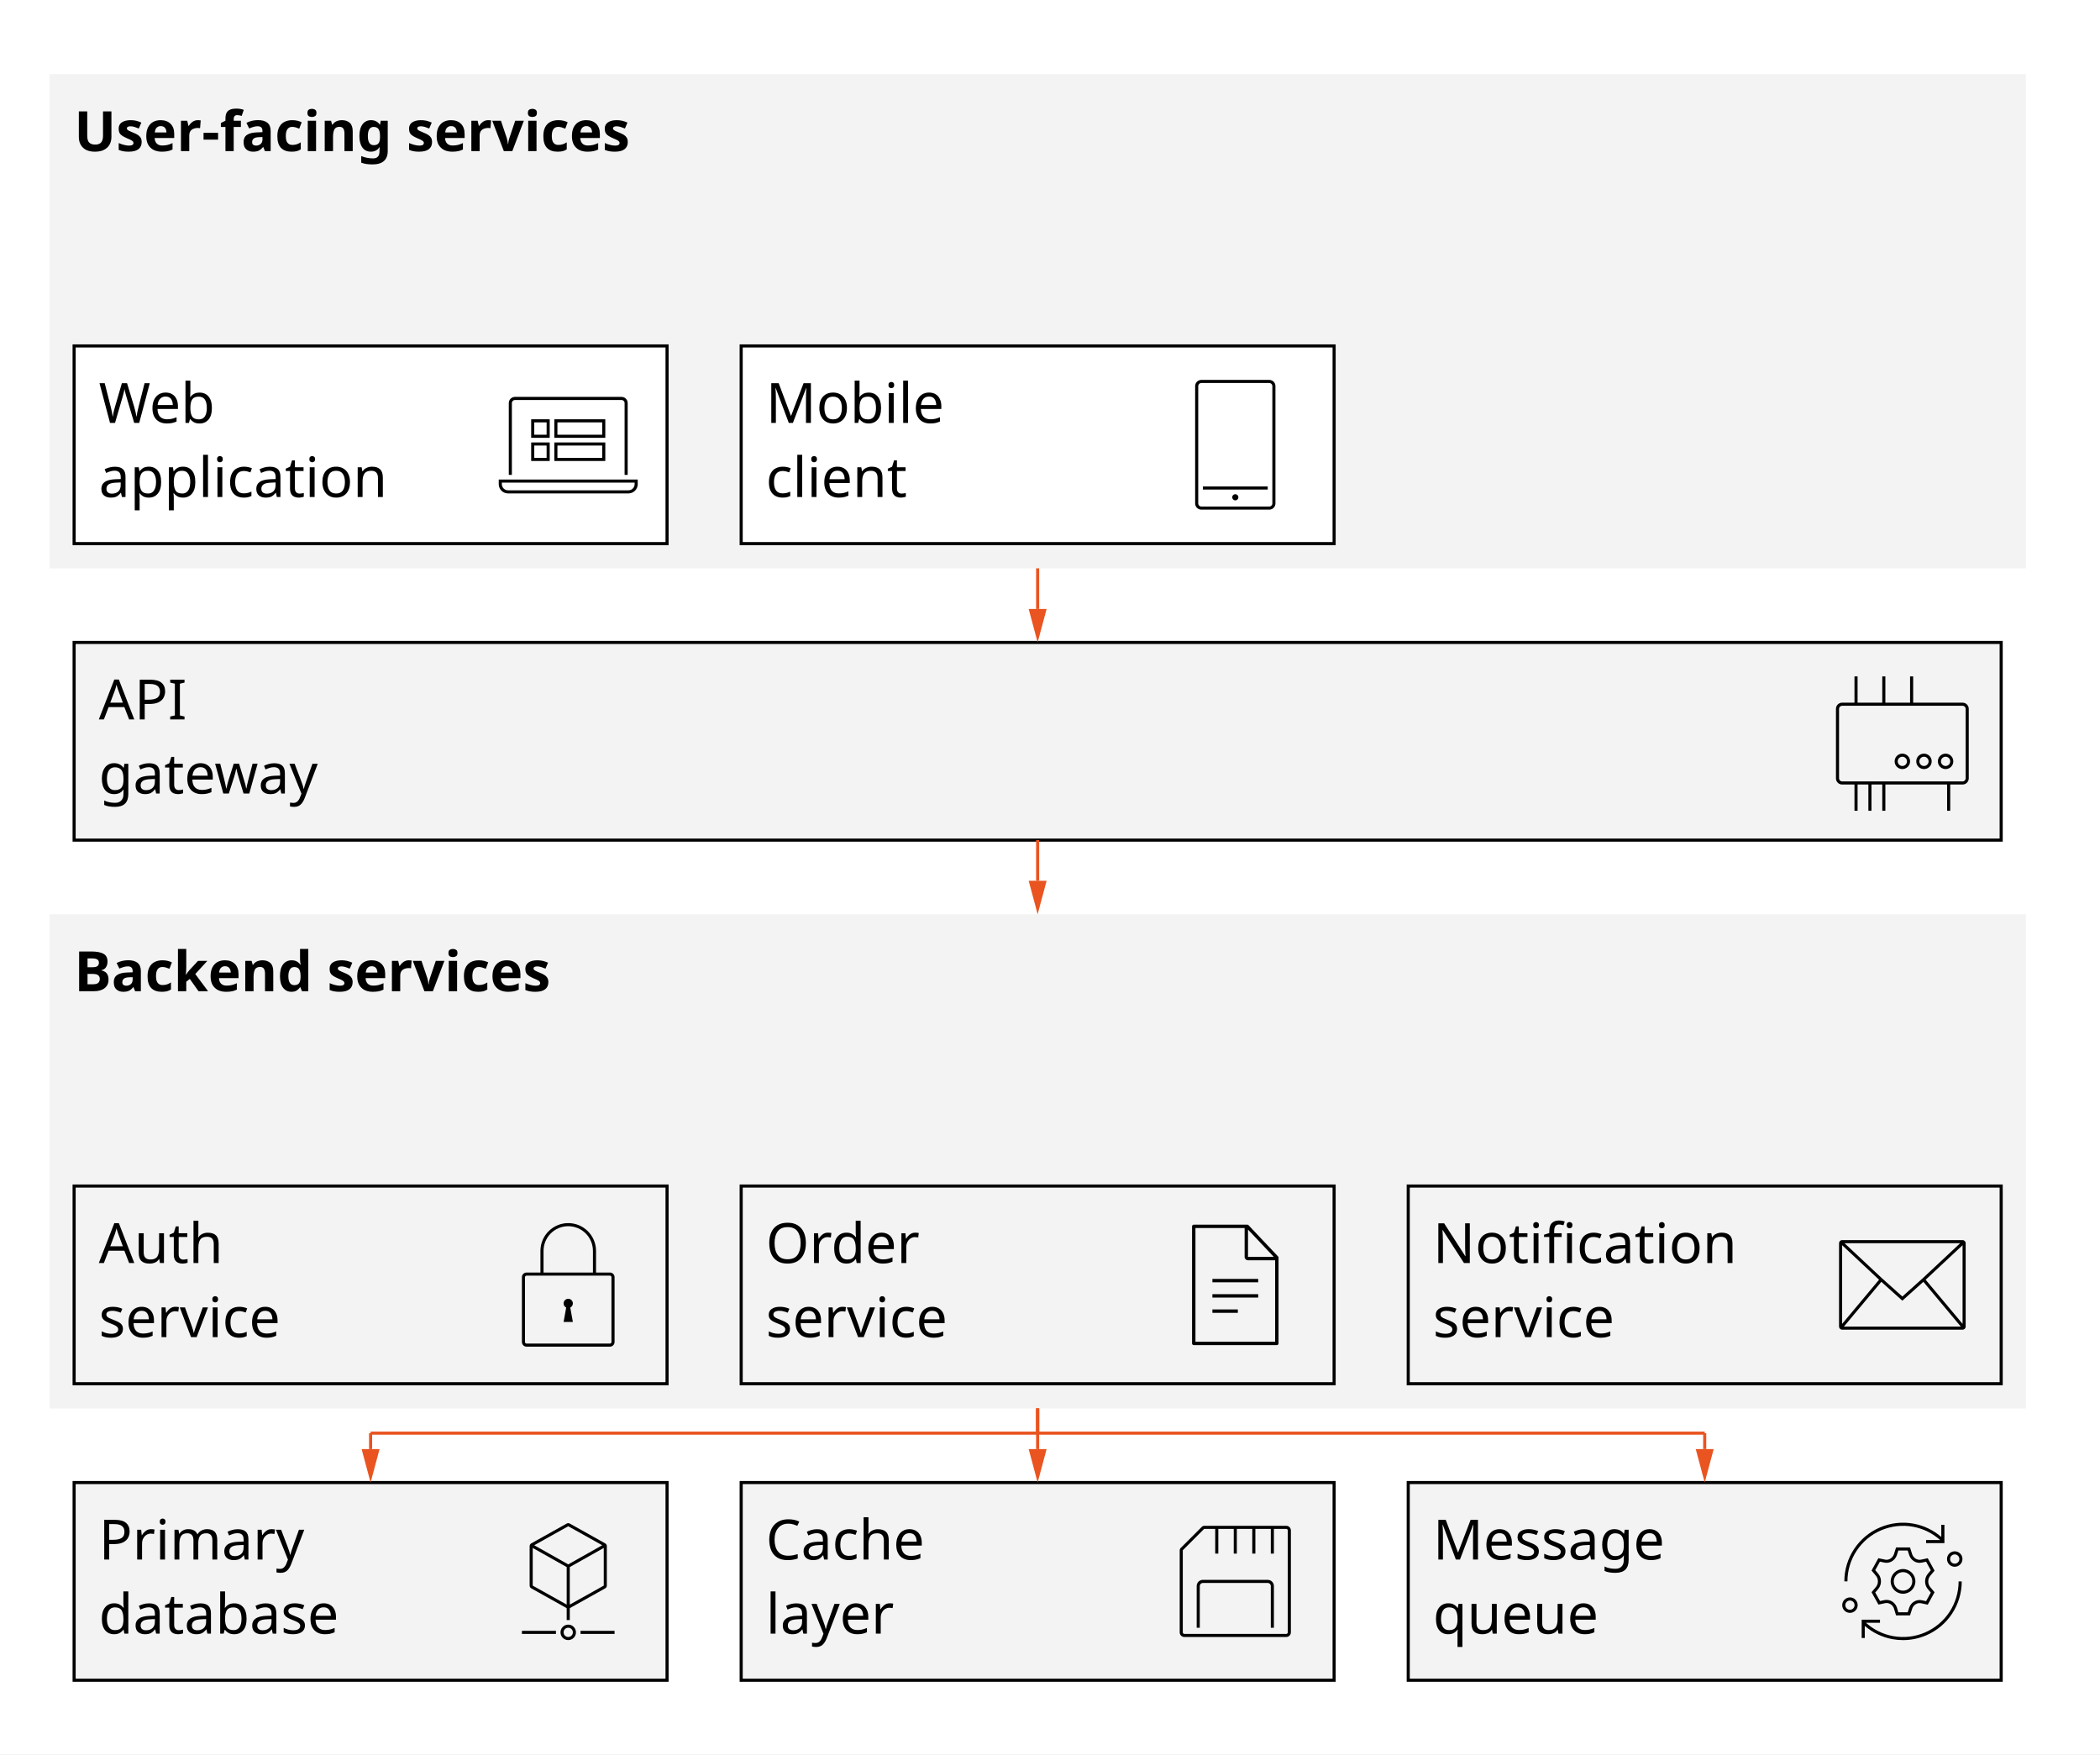
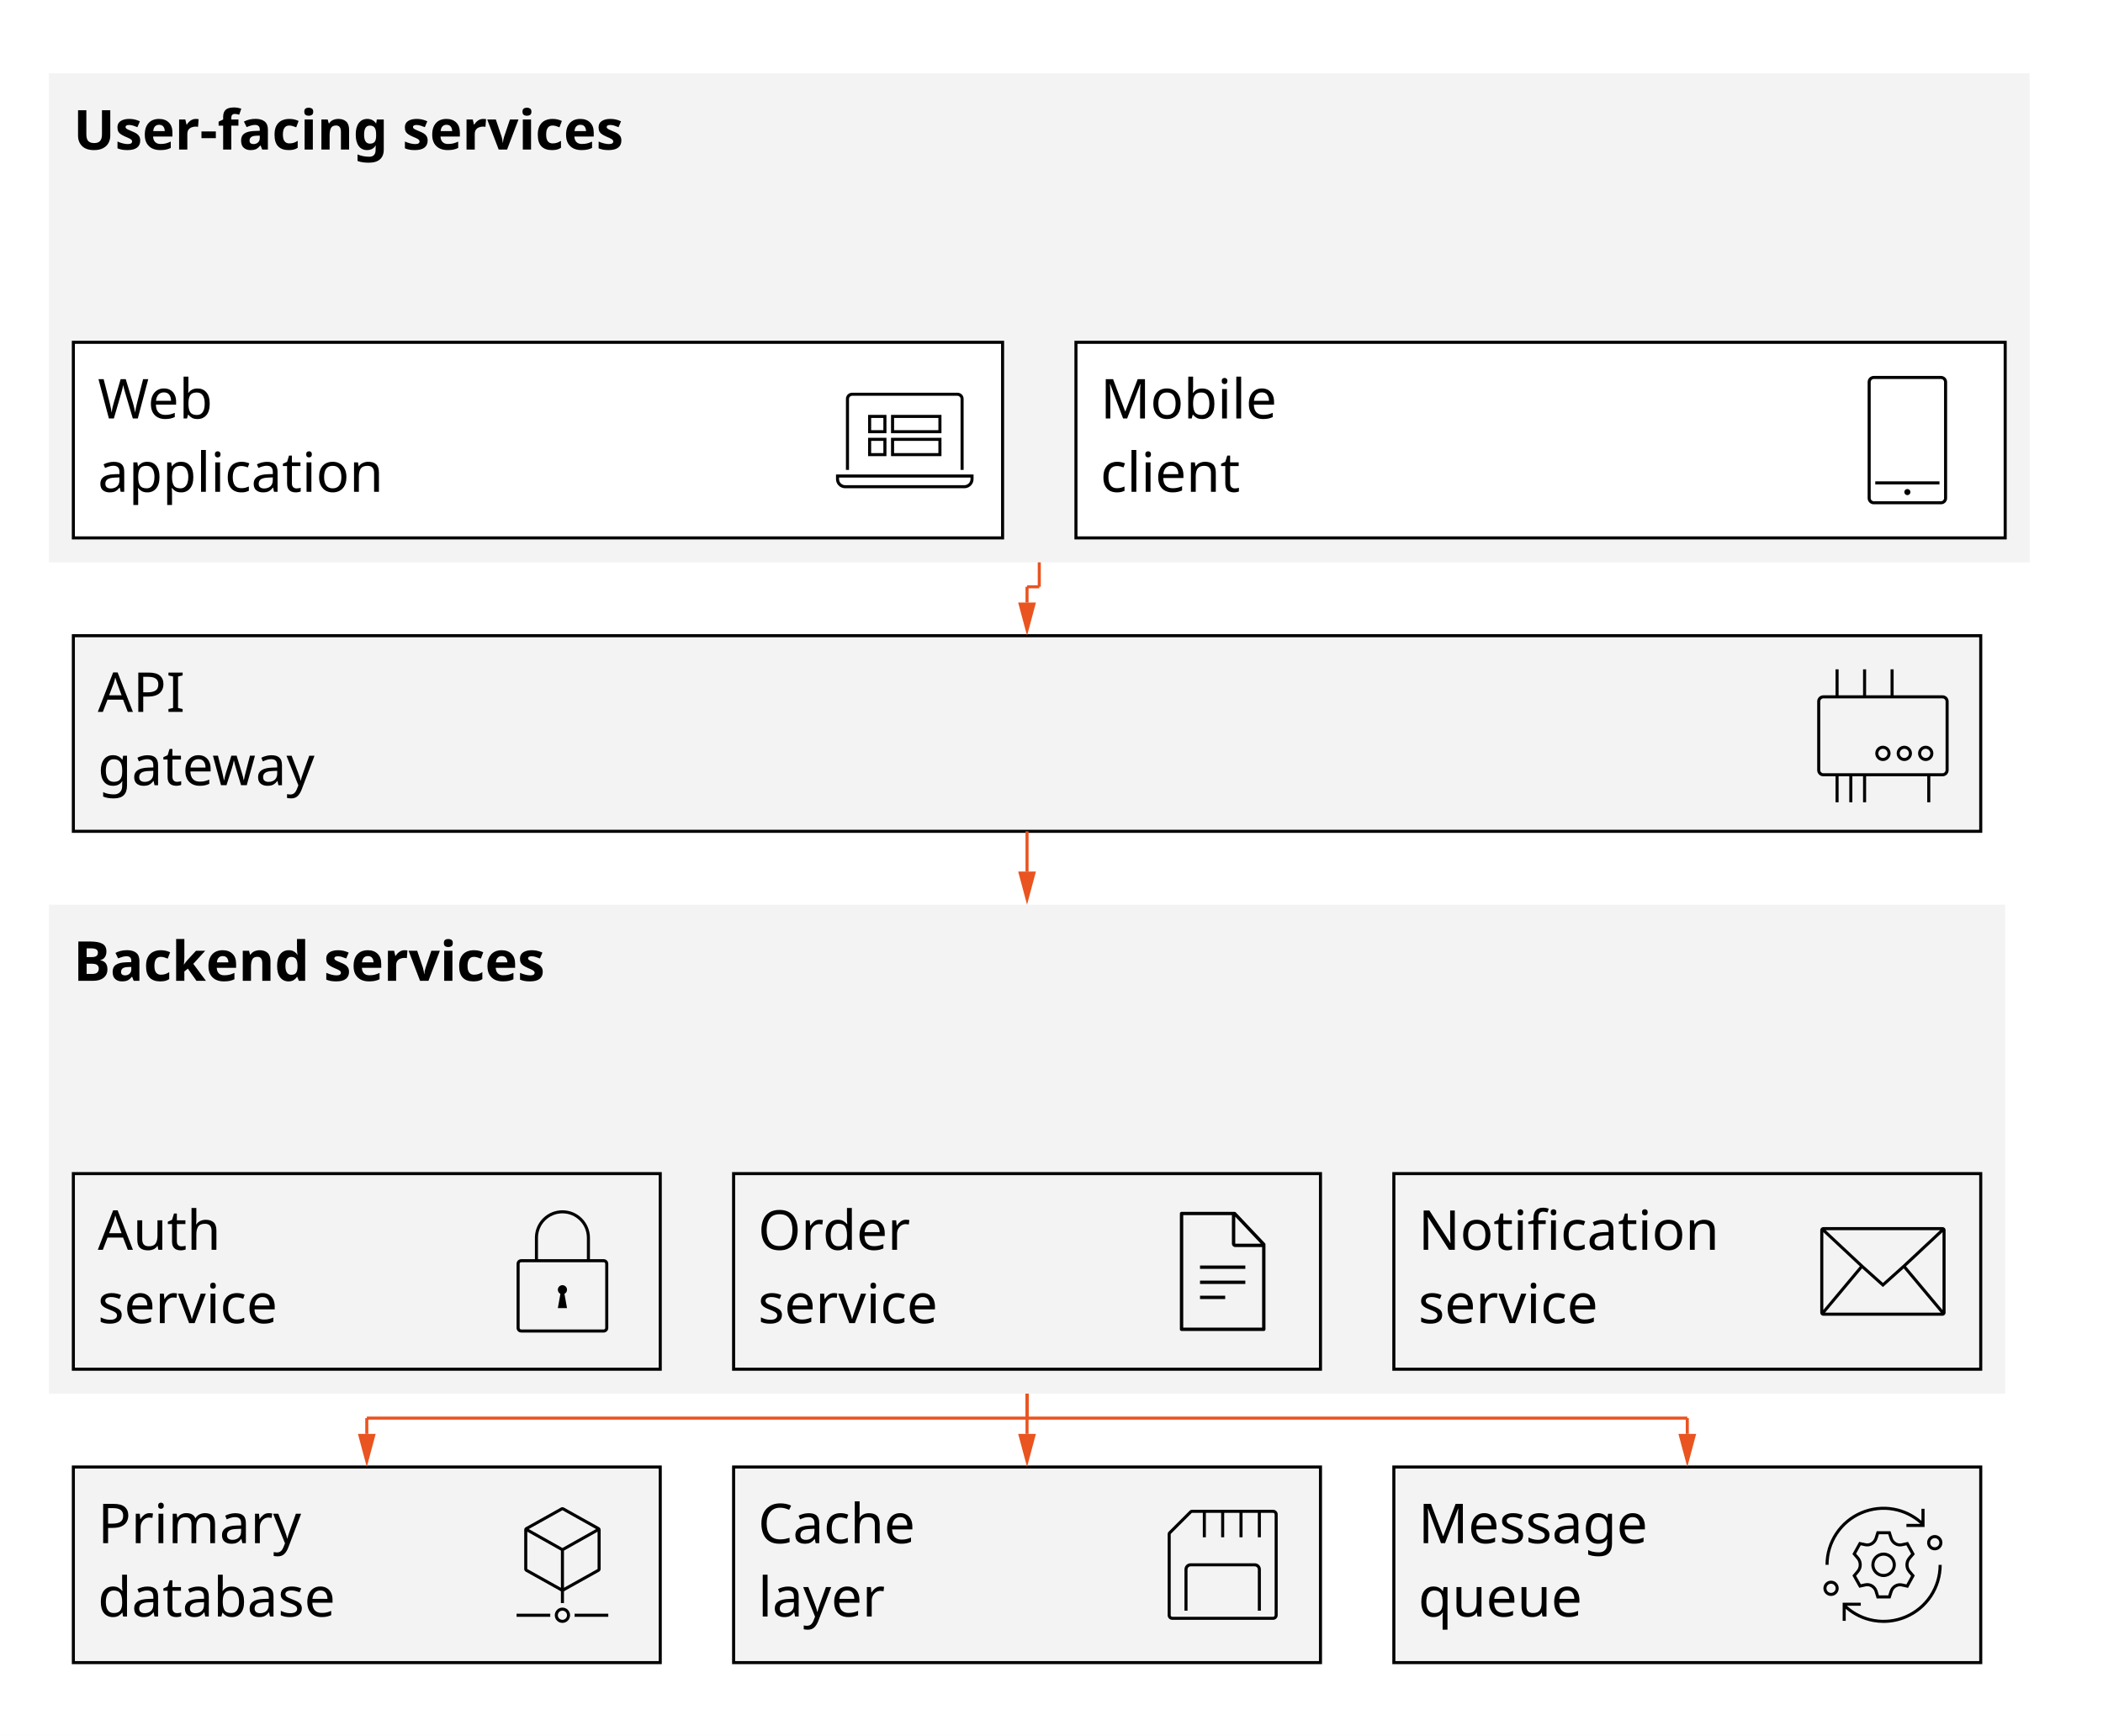
- <svg xmlns="http://www.w3.org/2000/svg" width="680" height="568" viewBox="0 0 680 568" xml:space="preserve">
-   <rect width="680" height="568" fill="#FFFFFF" />
+ <svg xmlns="http://www.w3.org/2000/svg" width="688" height="568" viewBox="0 0 688 568" xml:space="preserve">
+   <rect width="688" height="568" fill="#FFFFFF" />
  <g data-component-id="frontend">
-     <rect x="16" y="24" width="640" height="160" fill="#F3F3F3" stroke="none" stroke-width="1" stroke-miterlimit="10" />
+     <rect x="16" y="24" width="648" height="160" fill="#F3F3F3" stroke="none" stroke-width="1" stroke-miterlimit="10" />
    <text font-family="Ubuntu Sans">
      <tspan x="24" y="48.92" font-size="18" font-weight="700" fill="#000000">User-facing services</tspan>
    </text>
  </g>
  <g data-component-id="_auto_frontend_1">
-     <rect x="24" y="112" width="192" height="64" fill="#FFFFFF" stroke="#000000" stroke-width="1" stroke-miterlimit="10" />
+     <rect x="24" y="112" width="304" height="64" fill="#FFFFFF" stroke="#000000" stroke-width="1" stroke-miterlimit="10" />
    <text font-family="Ubuntu Sans">
      <tspan x="32" y="136.92" font-size="18" font-weight="400" fill="#000000">Web</tspan>
      <tspan x="32" y="160.92" font-size="18" font-weight="400" fill="#000000">application</tspan>
    </text>
-     <g class="dg-icon" transform="translate(160 120)">
+     <g class="dg-icon" transform="translate(272 120)">
      <path fill-rule="evenodd" clip-rule="evenodd" d="M18 29.25H12V23.25H18V29.25ZM13 28.25H17V24.25H13V28.25Z" fill="#000000" />
      <path fill-rule="evenodd" clip-rule="evenodd" d="M36 21.75H19.5V15.75H36V21.75ZM20.5 20.75H35V16.75H20.5V20.75Z" fill="#000000" />
      <path fill-rule="evenodd" clip-rule="evenodd" d="M36 29.25H19.5V23.25H36V29.25ZM20.5 28.25H35V24.25H20.5V28.25Z" fill="#000000" />
      <path fill-rule="evenodd" clip-rule="evenodd" d="M18 21.75H12V15.75H18V21.75ZM13 20.75H17V16.75H13V20.75Z" fill="#000000" />
      <path fill-rule="evenodd" clip-rule="evenodd" d="M46.5 36.75C46.5 38.355 45.239 39.666 43.654 39.746L43.5 39.75H4.5L4.346 39.746C2.812 39.668 1.582 38.438 1.504 36.904L1.5 36.75V35.25H46.5V36.75ZM2.5 36.75C2.5 37.855 3.395 38.75 4.5 38.75H43.5C44.605 38.75 45.5 37.855 45.5 36.75V36.25H2.5V36.75Z" fill="#000000" />
      <path d="M41.25 8.5C42.355 8.5 43.25 9.395 43.25 10.5V33.75H42.25V10.5C42.25 9.948 41.802 9.5 41.25 9.5H6.75C6.198 9.5 5.75 9.948 5.75 10.5V33.75H4.75V10.5C4.75 9.395 5.645 8.5 6.75 8.5H41.25Z" fill="#000000" />
    </g>
  </g>
  <g data-component-id="_auto_frontend_2">
-     <rect x="240" y="112" width="192" height="64" fill="#FFFFFF" stroke="#000000" stroke-width="1" stroke-miterlimit="10" />
+     <rect x="352" y="112" width="304" height="64" fill="#FFFFFF" stroke="#000000" stroke-width="1" stroke-miterlimit="10" />
    <text font-family="Ubuntu Sans">
-       <tspan x="248" y="136.92" font-size="18" font-weight="400" fill="#000000">Mobile</tspan>
-       <tspan x="248" y="160.92" font-size="18" font-weight="400" fill="#000000">client</tspan>
+       <tspan x="360" y="136.92" font-size="18" font-weight="400" fill="#000000">Mobile</tspan>
+       <tspan x="360" y="160.92" font-size="18" font-weight="400" fill="#000000">client</tspan>
    </text>
-     <g class="dg-icon" transform="translate(376 120)">
+     <g class="dg-icon" transform="translate(600 120)">
      <path fill-rule="evenodd" clip-rule="evenodd" d="M35 3C36.105 3 37 3.895 37 5V43C37 44.036 36.213 44.887 35.204 44.989L35 45H13L12.796 44.989C11.854 44.894 11.106 44.146 11.011 43.204L11 43V5C11 3.895 11.895 3 13 3H35ZM13 4C12.448 4 12 4.448 12 5V43C12 43.552 12.448 44 13 44H35C35.552 44 36 43.552 36 43V5C36 4.448 35.552 4 35 4H13Z" fill="#000000" />
      <path d="M24 40C24.552 40 25 40.448 25 41C25 41.552 24.552 42 24 42C23.448 42 23 41.552 23 41C23 40.448 23.448 40 24 40Z" fill="#000000" />
      <path d="M34.5 38.5H13.5V37.5H34.5V38.5Z" fill="#000000" />
    </g>
  </g>
  <g data-component-id="gateway">
    <rect x="24" y="208" width="624" height="64" fill="#F3F3F3" stroke="#000000" stroke-width="1" stroke-miterlimit="10" />
    <text font-family="Ubuntu Sans">
      <tspan x="32" y="232.92" font-size="18" font-weight="400" fill="#000000">API</tspan>
      <tspan x="32" y="256.92" font-size="18" font-weight="400" fill="#000000">gateway</tspan>
    </text>
    <g class="dg-icon" transform="translate(592 216)">
      <path fill-rule="evenodd" clip-rule="evenodd" d="M38 28C39.381 28 40.5 29.119 40.5 30.5C40.5 31.881 39.381 33 38 33C36.619 33 35.5 31.881 35.5 30.5C35.5 29.119 36.619 28 38 28ZM38 29C37.172 29 36.5 29.672 36.5 30.5C36.5 31.328 37.172 32 38 32C38.828 32 39.5 31.328 39.5 30.5C39.5 29.672 38.828 29 38 29Z" fill="#000000" />
      <path fill-rule="evenodd" clip-rule="evenodd" d="M24 28C25.381 28 26.5 29.119 26.5 30.5C26.5 31.881 25.381 33 24 33C22.619 33 21.5 31.881 21.5 30.5C21.5 29.119 22.619 28 24 28ZM24 29C23.172 29 22.5 29.672 22.5 30.5C22.5 31.328 23.172 32 24 32C24.828 32 25.5 31.328 25.5 30.5C25.5 29.672 24.828 29 24 29Z" fill="#000000" />
      <path fill-rule="evenodd" clip-rule="evenodd" d="M31 28C32.381 28 33.5 29.119 33.5 30.5C33.5 31.881 32.381 33 31 33C29.619 33 28.5 31.881 28.5 30.5C28.5 29.119 29.619 28 31 28ZM31 29C30.172 29 29.5 29.672 29.5 30.5C29.5 31.328 30.172 32 31 32C31.828 32 32.5 31.328 32.5 30.5C32.5 29.672 31.828 29 31 29Z" fill="#000000" />
      <path fill-rule="evenodd" clip-rule="evenodd" d="M9.5 11.5H17.5V3H18.5V11.5H26.5V3H27.5V11.5H43.5C44.605 11.5 45.5 12.395 45.5 13.5V36C45.5 37.105 44.605 38 43.5 38H39.5V46.5H38.5V38H18.5V46.5H17.5V38H14V46.5H13V38H9.5V46.5H8.5V38H4.5C3.395 38 2.5 37.105 2.5 36V13.5C2.5 12.395 3.395 11.5 4.5 11.5H8.5V3H9.5V11.5ZM4.5 12.5C3.948 12.5 3.5 12.948 3.5 13.5V36C3.5 36.552 3.948 37 4.5 37H43.5C44.052 37 44.5 36.552 44.5 36V13.5C44.5 12.948 44.052 12.5 43.5 12.5H4.5Z" fill="#000000" />
    </g>
  </g>
  <g data-component-id="services">
    <rect x="16" y="296" width="640" height="160" fill="#F3F3F3" stroke="none" stroke-width="1" stroke-miterlimit="10" />
    <text font-family="Ubuntu Sans">
      <tspan x="24" y="320.92" font-size="18" font-weight="700" fill="#000000">Backend services</tspan>
    </text>
  </g>
  <g data-component-id="_auto_services_3">
    <rect x="24" y="384" width="192" height="64" fill="#F3F3F3" stroke="#000000" stroke-width="1" stroke-miterlimit="10" />
    <text font-family="Ubuntu Sans">
      <tspan x="32" y="408.92" font-size="18" font-weight="400" fill="#000000">Auth</tspan>
      <tspan x="32" y="432.92" font-size="18" font-weight="400" fill="#000000">service</tspan>
    </text>
    <g class="dg-icon" transform="translate(160 392)">
      <path d="M24 28.5C24.828 28.5 25.5 29.172 25.5 30C25.5 30.591 25.157 31.099 24.661 31.344L25.5 36H22.5L23.338 31.344C22.842 31.099 22.5 30.59 22.5 30C22.5 29.172 23.172 28.5 24 28.5Z" fill="#000000" />
      <path fill-rule="evenodd" clip-rule="evenodd" d="M24 4C28.971 4 33 8.029 33 13V20H37.5L37.653 20.008C38.41 20.085 39 20.723 39 21.5V42.5C39 43.277 38.41 43.915 37.653 43.992L37.5 44H10.5C9.672 44 9 43.328 9 42.5V21.5C9 20.672 9.672 20 10.5 20H15V13L15.012 12.537C15.253 7.782 19.185 4 24 4ZM10.5 21C10.224 21 10 21.224 10 21.5V42.5C10 42.776 10.224 43 10.5 43H37.5C37.776 43 38 42.776 38 42.5V21.5C38 21.224 37.776 21 37.5 21H10.5ZM24 5C19.582 5 16 8.582 16 13V20H32V13C32 8.582 28.418 5 24 5Z" fill="#000000" />
    </g>
  </g>
  <g data-component-id="_auto_services_4">
    <rect x="240" y="384" width="192" height="64" fill="#F3F3F3" stroke="#000000" stroke-width="1" stroke-miterlimit="10" />
    <text font-family="Ubuntu Sans">
      <tspan x="248" y="408.92" font-size="18" font-weight="400" fill="#000000">Order</tspan>
      <tspan x="248" y="432.92" font-size="18" font-weight="400" fill="#000000">service</tspan>
    </text>
    <g class="dg-icon" transform="translate(376 392)">
      <path d="M24.823 33.049H16.588V31.951H24.823V33.049Z" fill="#000000" />
      <path d="M31.411 28.107H16.588V27.01H31.411V28.107Z" fill="#000000" />
      <path d="M31.411 23.166H16.588V22.068H31.411V23.166Z" fill="#000000" />
      <path fill-rule="evenodd" clip-rule="evenodd" d="M27.881 4.5C28.032 4.5 28.177 4.562 28.28 4.672L37.85 14.795C37.946 14.897 38 15.032 38 15.172V42.951L37.989 43.062C37.945 43.276 37.776 43.445 37.562 43.489L37.451 43.5H10.549C10.284 43.5 10.062 43.312 10.011 43.062L10 42.951V5.049C10 4.746 10.246 4.5 10.549 4.5H27.881ZM11.098 42.402H36.902V16.029H28.117C27.511 16.029 27.02 15.537 27.02 14.931V5.598H11.098V42.402ZM28.117 14.931H36.467L28.117 6.098V14.931Z" fill="#000000" />
    </g>
  </g>
  <g data-component-id="_auto_services_5">
    <rect x="456" y="384" width="192" height="64" fill="#F3F3F3" stroke="#000000" stroke-width="1" stroke-miterlimit="10" />
    <text font-family="Ubuntu Sans">
      <tspan x="464" y="408.92" font-size="18" font-weight="400" fill="#000000">Notification</tspan>
      <tspan x="464" y="432.92" font-size="18" font-weight="400" fill="#000000">service</tspan>
    </text>
    <g class="dg-icon" transform="translate(592 392)">
      <path fill-rule="evenodd" clip-rule="evenodd" d="M44.5 37.5C44.5 38.052 44.052 38.5 43.5 38.5H4.5C3.948 38.5 3.5 38.052 3.5 37.5V10.5C3.5 9.948 3.948 9.5 4.5 9.5H43.5C44.052 9.5 44.5 9.948 44.5 10.5V37.5ZM24.334 28.811L24 29.11L17.194 23.01L5.071 37.5H42.929L30.805 23.01L24.334 28.811ZM4.5 36.622L16.455 22.334L4.5 11.152V36.622ZM31.544 22.334L43.5 36.622V11.152L31.544 22.334ZM17.476 21.92L24 27.767L30.523 21.92L42.733 10.5H5.267L17.476 21.92Z" fill="#000000" />
    </g>
  </g>
  <g data-component-id="database">
    <rect x="24" y="480" width="192" height="64" fill="#F3F3F3" stroke="#000000" stroke-width="1" stroke-miterlimit="10" />
    <text font-family="Ubuntu Sans">
      <tspan x="32" y="504.92" font-size="18" font-weight="400" fill="#000000">Primary</tspan>
      <tspan x="32" y="528.92" font-size="18" font-weight="400" fill="#000000">database</tspan>
    </text>
    <g class="dg-icon" transform="translate(160 488)">
      <path fill-rule="evenodd" clip-rule="evenodd" d="M35.988 11.699C36.304 11.876 36.5 12.21 36.5 12.572V25.369C36.5 25.732 36.304 26.066 35.988 26.242L24 32.941L12.012 26.242C11.696 26.066 11.5 25.732 11.5 25.369V12.572C11.5 12.21 11.696 11.876 12.012 11.699L23.512 5.273C23.815 5.103 24.185 5.103 24.488 5.273L35.988 11.699ZM12.5 25.368L23.5 31.515V19.361L12.5 13.166V25.368ZM24.5 19.361V31.515L35.5 25.368V13.167L24.5 19.361ZM12.992 12.297L24 18.494L35.007 12.297L24 6.146L12.992 12.297Z" fill="#000000" />
      <path d="M20.032 40C20.012 40.164 20 40.331 20 40.5C20 40.669 20.012 40.836 20.032 41H9V40H20.032Z" fill="#000000" />
      <path d="M39 40V41H27.968C27.988 40.836 28 40.669 28 40.5C28 40.331 27.988 40.164 27.968 40H39Z" fill="#000000" />
      <path d="M24.5 36.531C24.336 36.511 24.169 36.5 24 36.5C23.831 36.5 23.664 36.511 23.5 36.531V32H24.5V36.531Z" fill="#000000" />
      <path fill-rule="evenodd" clip-rule="evenodd" d="M24 38C25.381 38 26.5 39.119 26.5 40.5C26.5 41.881 25.381 43 24 43C22.619 43 21.5 41.881 21.5 40.5C21.5 39.119 22.619 38 24 38ZM24 39C23.172 39 22.5 39.672 22.5 40.5C22.5 41.328 23.172 42 24 42C24.828 42 25.5 41.328 25.5 40.5C25.5 39.672 24.828 39 24 39Z" fill="#000000" />
    </g>
  </g>
  <g data-component-id="cache">
    <rect x="240" y="480" width="192" height="64" fill="#F3F3F3" stroke="#000000" stroke-width="1" stroke-miterlimit="10" />
    <text font-family="Ubuntu Sans">
      <tspan x="248" y="504.92" font-size="18" font-weight="400" fill="#000000">Cache</tspan>
      <tspan x="248" y="528.92" font-size="18" font-weight="400" fill="#000000">layer</tspan>
    </text>
    <g class="dg-icon" transform="translate(376 488)">
      <path d="M34.5 23.5C35.605 23.5 36.5 24.395 36.5 25.5V39H35.5V25.5C35.5 24.948 35.052 24.5 34.5 24.5H13.5C12.948 24.5 12.5 24.948 12.5 25.5V39H11.5V25.5C11.5 24.395 12.395 23.5 13.5 23.5H34.5Z" fill="#000000" />
      <path fill-rule="evenodd" clip-rule="evenodd" d="M40.5 6C41.328 6 42 6.672 42 7.5V40.5C42 41.328 41.328 42 40.5 42H7.5C6.672 42 6 41.328 6 40.5V13.914C6 13.682 6.081 13.458 6.227 13.28L6.293 13.207L13.207 6.293C13.395 6.105 13.649 6 13.914 6H40.5ZM7 13.914V40.5C7 40.776 7.224 41 7.5 41H40.5C40.776 41 41 40.776 41 40.5V7.5C41 7.224 40.776 7 40.5 7H36.5V15H35.5V7H30.5V15H29.5V7H24.5V15H23.5V7H18.5V15H17.5V7H13.914L7 13.914Z" fill="#000000" />
    </g>
  </g>
  <g data-component-id="queue">
    <rect x="456" y="480" width="192" height="64" fill="#F3F3F3" stroke="#000000" stroke-width="1" stroke-miterlimit="10" />
    <text font-family="Ubuntu Sans">
      <tspan x="464" y="504.92" font-size="18" font-weight="400" fill="#000000">Message</tspan>
      <tspan x="464" y="528.92" font-size="18" font-weight="400" fill="#000000">queue</tspan>
    </text>
    <g class="dg-icon" transform="translate(592 488)">
      <path d="M42.22 24C42.22 27.54 41.19 30.96 39.25 33.91C37.3 36.86 34.56 39.15 31.31 40.55C28.06 41.94 24.51 42.34 21.03 41.72C17.73 41.13 14.7 39.63 12.22 37.4H16.76V36.4H10.83V42.33H11.83V38.4C14.4 40.62 17.49 42.11 20.85 42.71C21.97 42.91 23.11 43.01 24.24 43.01C26.79 43.01 29.33 42.49 31.71 41.47C35.14 40 38.04 37.58 40.09 34.47C42.14 31.36 43.23 27.74 43.23 24.01H42.23L42.22 24Z" fill="#000000" />
      <path d="M36.61 5.68V9.61C34.05 7.41 30.97 5.92 27.64 5.31C23.97 4.64 20.21 5.06 16.77 6.52C13.33 7.99 10.43 10.41 8.37 13.52C6.31 16.64 5.22 20.27 5.22 24H6.22C6.22 20.46 7.25 17.03 9.2 14.08C11.15 11.13 13.9 8.83 17.16 7.45C20.42 6.07 23.98 5.66 27.46 6.3C30.74 6.9 33.76 8.39 36.23 10.61H31.69V11.61H37.62V5.68H36.62H36.61Z" fill="#000000" />
      <path d="M40.96 19.26C39.58 19.26 38.46 18.14 38.46 16.76C38.46 15.38 39.58 14.26 40.96 14.26C42.34 14.26 43.46 15.38 43.46 16.76C43.46 18.14 42.34 19.26 40.96 19.26ZM40.96 15.26C40.13 15.26 39.46 15.93 39.46 16.76C39.46 17.59 40.13 18.26 40.96 18.26C41.79 18.26 42.46 17.59 42.46 16.76C42.46 15.93 41.79 15.26 40.96 15.26Z" fill="#000000" />
      <path d="M7.03 34.19C5.65 34.19 4.53 33.07 4.53 31.69C4.53 30.31 5.65 29.19 7.03 29.19C8.41 29.19 9.53 30.31 9.53 31.69C9.53 33.07 8.41 34.19 7.03 34.19ZM7.03 30.19C6.2 30.19 5.53 30.86 5.53 31.69C5.53 32.52 6.2 33.19 7.03 33.19C7.86 33.19 8.53 32.52 8.53 31.69C8.53 30.86 7.86 30.19 7.03 30.19Z" fill="#000000" />
      <path d="M26.47 35H21.96L21.23 32.62C21.02 32.11 20.63 31.65 20.16 31.36C19.62 31.03 18.99 30.92 18.39 31.05L16.26 31.51L14.02 27.5L15.42 25.84C15.85 25.33 16.09 24.67 16.09 23.99C16.09 23.31 15.85 22.65 15.42 22.14L14.02 20.49L16.23 16.49L18.61 16.99C19.13 17.05 19.66 16.93 20.13 16.64C20.66 16.31 21.07 15.8 21.28 15.18L21.97 13.01H26.48L27.15 15.13C27.35 15.77 27.77 16.31 28.32 16.65C28.86 16.98 29.49 17.09 30.09 16.96L32.22 16.5L34.43 20.53L33.04 22.18C32.61 22.69 32.38 23.34 32.38 24.02C32.38 24.7 32.62 25.36 33.04 25.86L34.43 27.51L32.22 31.54L30.09 31.08C29.48 30.95 28.85 31.06 28.32 31.39C27.77 31.73 27.36 32.26 27.16 32.91L26.48 35.01L26.47 35ZM22.7 34H25.74L26.19 32.6C26.46 31.73 27.03 30.99 27.79 30.53C28.55 30.07 29.44 29.92 30.29 30.1L31.69 30.4L33.21 27.62L32.26 26.5C31.68 25.81 31.36 24.93 31.36 24.01C31.36 23.09 31.68 22.21 32.26 21.52L33.21 20.39L31.69 17.62L30.29 17.92C29.43 18.1 28.54 17.95 27.79 17.49C27.03 17.03 26.46 16.29 26.19 15.42L25.74 14H22.7L22.25 15.41C21.98 16.28 21.41 17.02 20.65 17.48C19.99 17.88 19.22 18.05 18.47 17.96L18.17 17.91L16.74 17.61L15.22 20.36L16.17 21.48C16.75 22.17 17.08 23.06 17.08 23.98C17.08 24.9 16.77 25.75 16.21 26.43L16.17 26.48L15.22 27.6L16.77 30.36L18.17 30.06C19.02 29.88 19.92 30.03 20.67 30.49C21.32 30.89 21.85 31.51 22.15 32.24L22.26 32.54L22.69 33.99L22.7 34Z" fill="#000000" />
      <path d="M24.22 28C22.01 28 20.22 26.21 20.22 24C20.22 21.79 22.01 20 24.22 20C26.43 20 28.22 21.79 28.22 24C28.22 26.21 26.43 28 24.22 28ZM24.22 21C22.57 21 21.22 22.35 21.22 24C21.22 25.65 22.57 27 24.22 27C25.87 27 27.22 25.65 27.22 24C27.22 22.35 25.87 21 24.22 21Z" fill="#000000" />
    </g>
  </g>
  <g data-component-id="_auto_6">
-     <line x1="336" y1="184" x2="336" y2="197.159" fill="none" stroke="#E95420" stroke-width="1" stroke-miterlimit="10" />
+     <line x1="340" y1="184" x2="340" y2="192" fill="none" stroke="#E95420" stroke-width="1" stroke-miterlimit="10" />
+     <line x1="340" y1="192" x2="336" y2="192" fill="none" stroke="#E95420" stroke-width="1" stroke-miterlimit="10" />
+     <line x1="336" y1="192" x2="336" y2="197.159" fill="none" stroke="#E95420" stroke-width="1" stroke-miterlimit="10" />
    <polygon points="333.095,197.159 336,208 338.905,197.159" fill="#E95420" />
  </g>
  <g data-component-id="_auto_7">
    <line x1="336" y1="272" x2="336" y2="285.159" fill="none" stroke="#E95420" stroke-width="1" stroke-miterlimit="10" />
    <polygon points="333.095,285.159 336,296 338.905,285.159" fill="#E95420" />
  </g>
  <g data-component-id="_auto_8">
    <line x1="336" y1="456" x2="336" y2="464" fill="none" stroke="#E95420" stroke-width="1" stroke-miterlimit="10" />
    <line x1="336" y1="464" x2="120" y2="464" fill="none" stroke="#E95420" stroke-width="1" stroke-miterlimit="10" />
    <line x1="120" y1="464" x2="120" y2="469.159" fill="none" stroke="#E95420" stroke-width="1" stroke-miterlimit="10" />
    <polygon points="117.095,469.159 120,480 122.905,469.159" fill="#E95420" />
  </g>
  <g data-component-id="_auto_9">
    <line x1="336" y1="456" x2="336" y2="469.159" fill="none" stroke="#E95420" stroke-width="1" stroke-miterlimit="10" />
    <polygon points="333.095,469.159 336,480 338.905,469.159" fill="#E95420" />
  </g>
  <g data-component-id="_auto_10">
    <line x1="336" y1="456" x2="336" y2="464" fill="none" stroke="#E95420" stroke-width="1" stroke-miterlimit="10" />
    <line x1="336" y1="464" x2="552" y2="464" fill="none" stroke="#E95420" stroke-width="1" stroke-miterlimit="10" />
    <line x1="552" y1="464" x2="552" y2="469.159" fill="none" stroke="#E95420" stroke-width="1" stroke-miterlimit="10" />
    <polygon points="549.095,469.159 552,480 554.905,469.159" fill="#E95420" />
  </g>
</svg>
